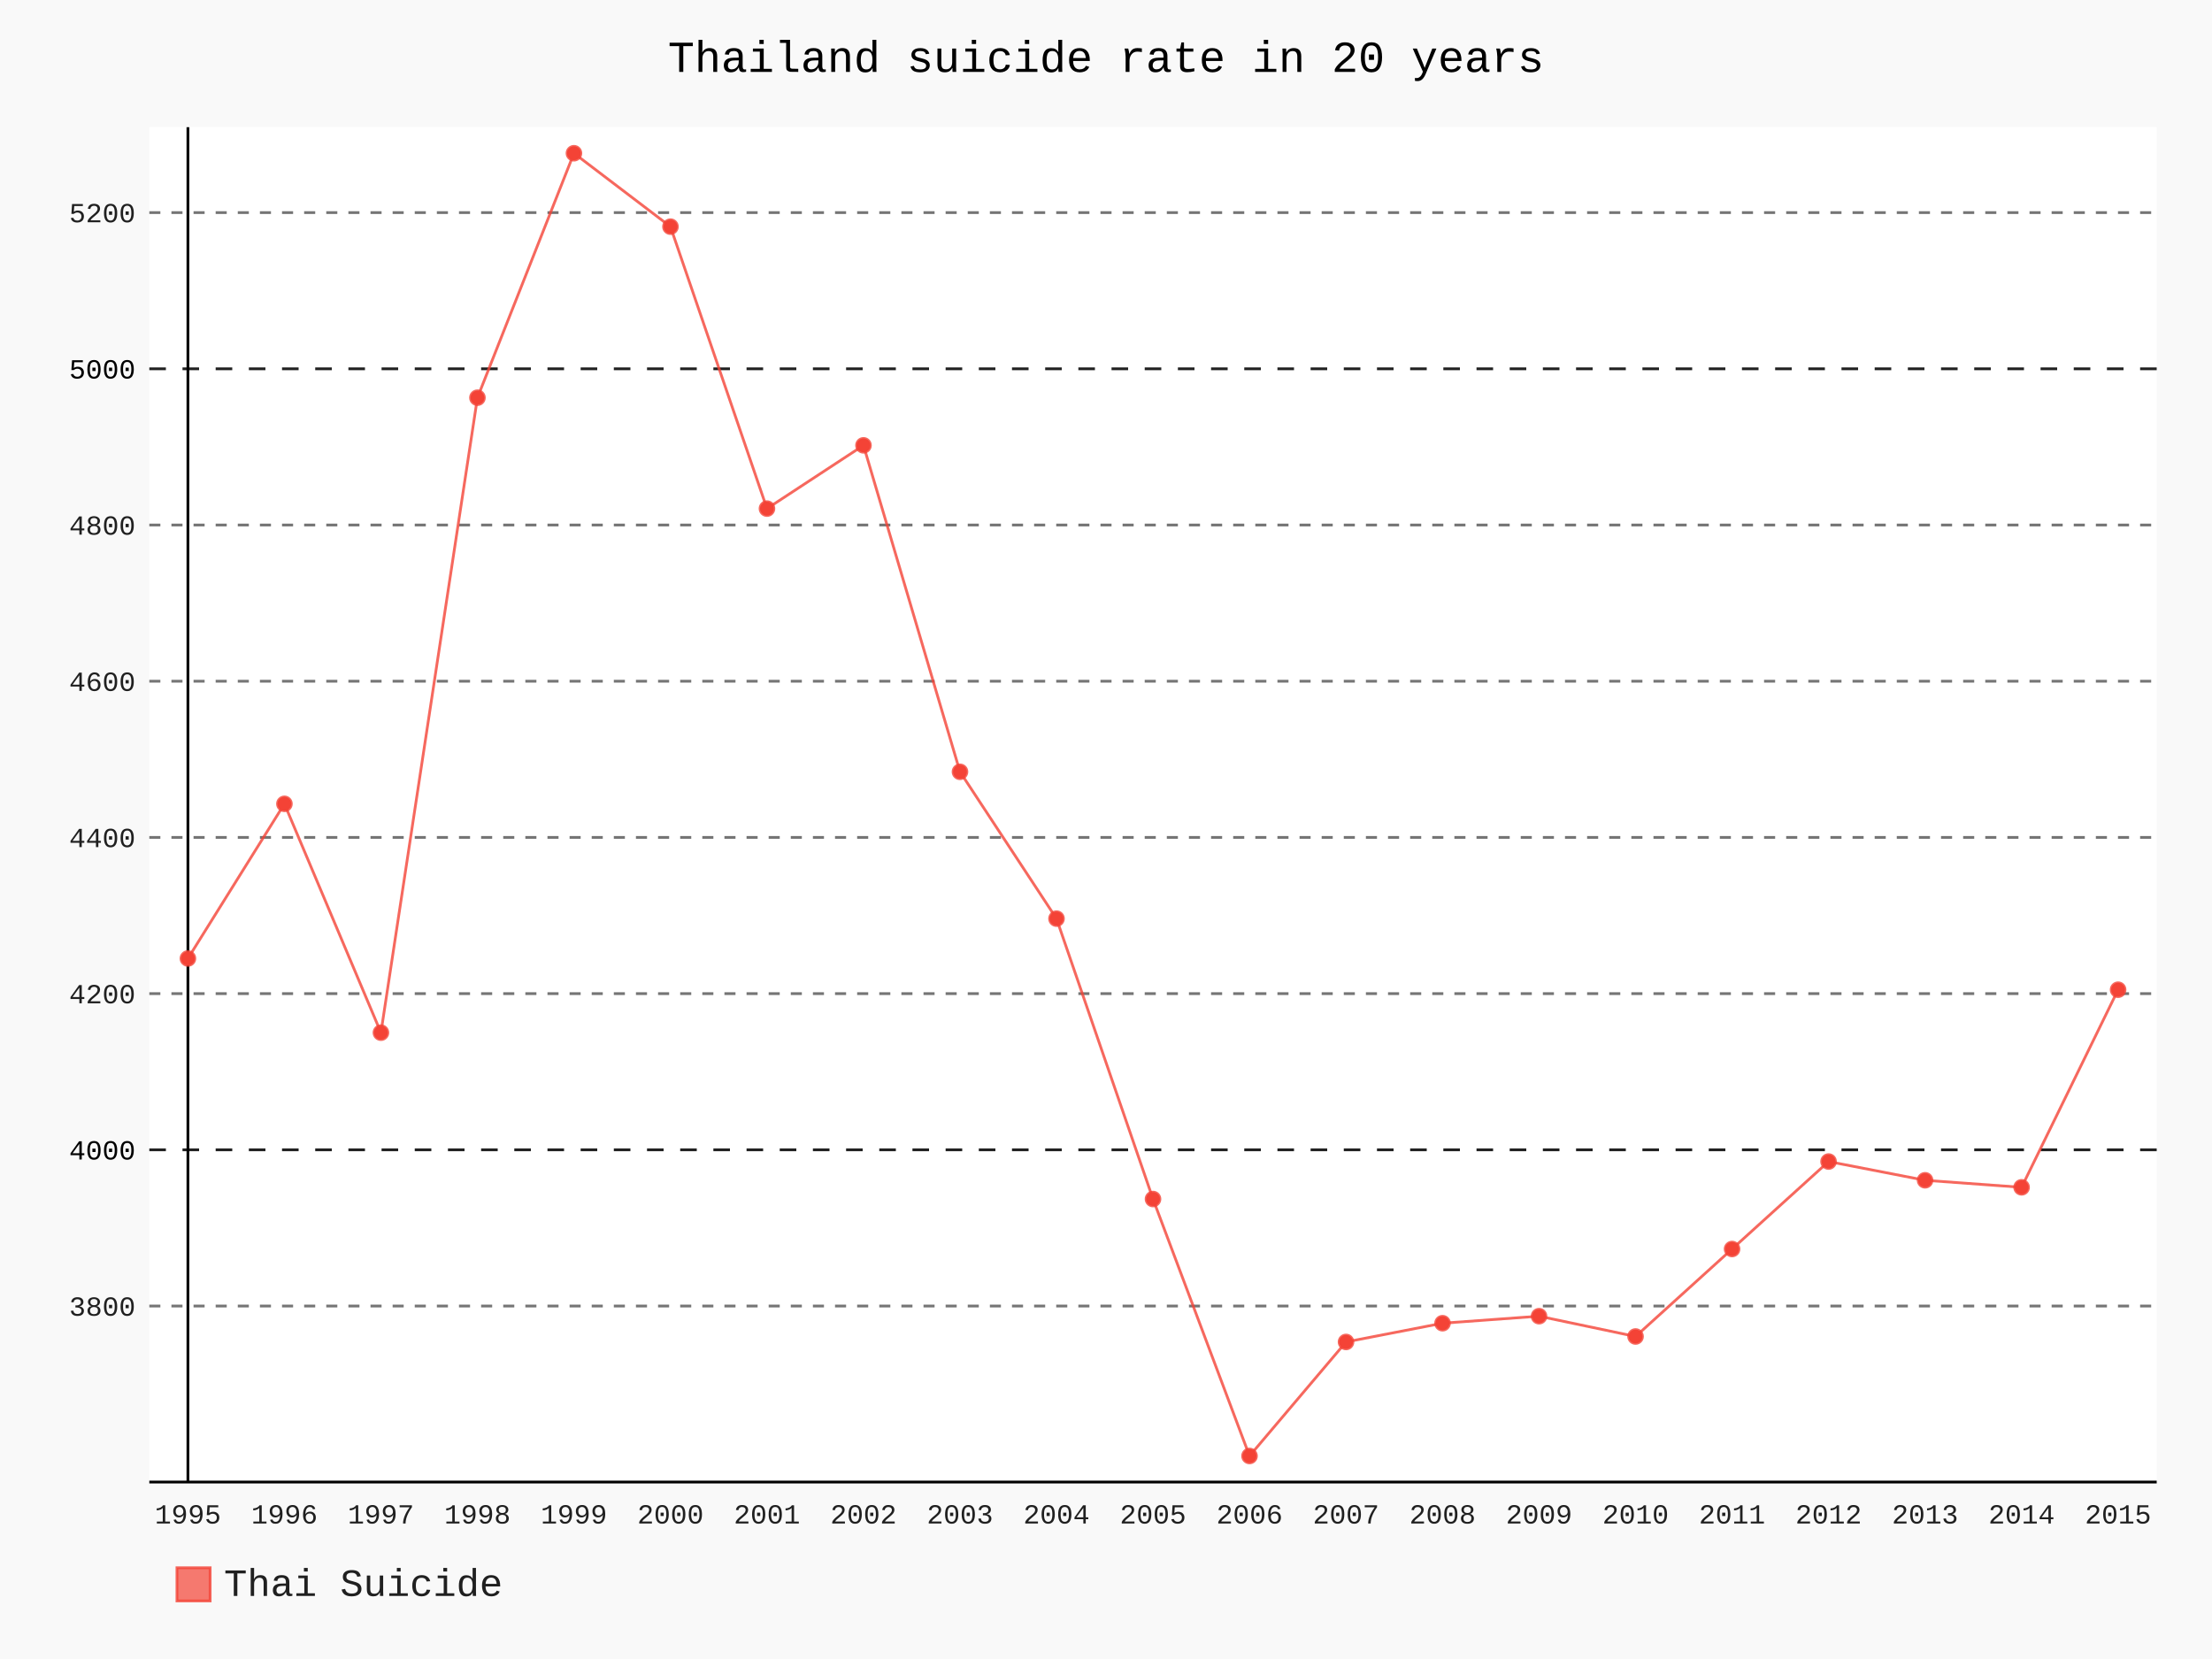
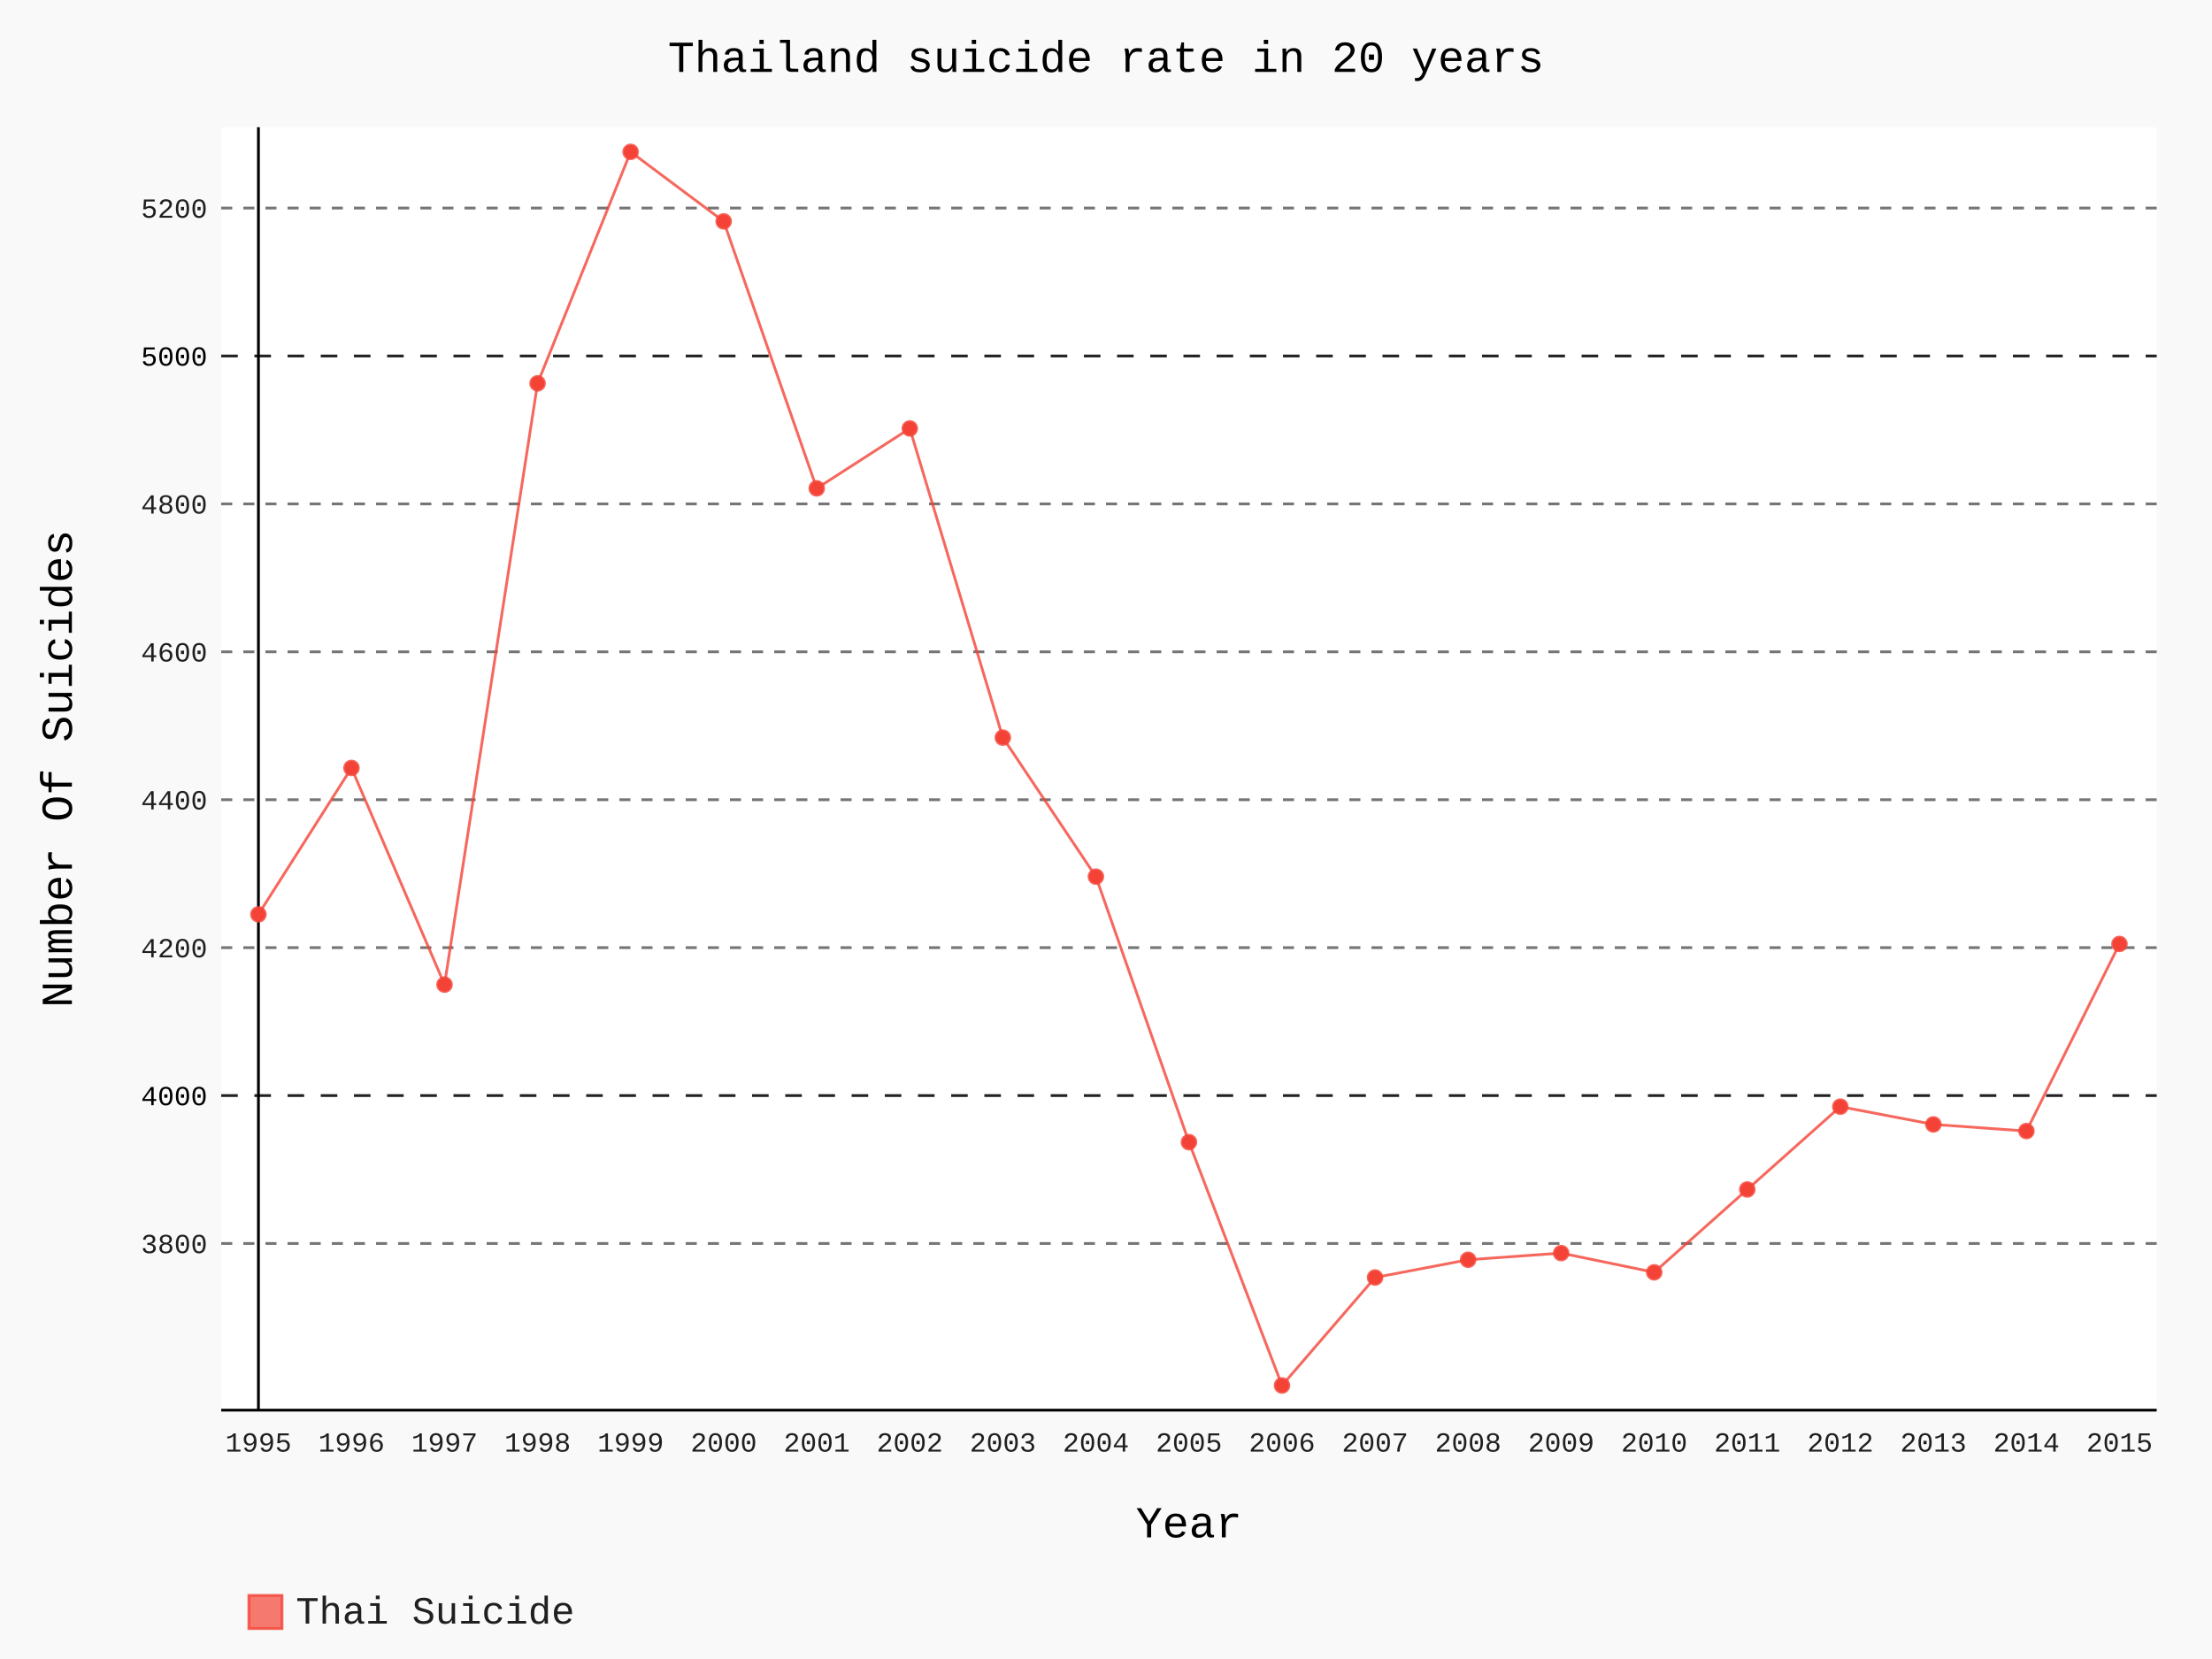
- <svg xmlns="http://www.w3.org/2000/svg" class="pygal-chart" id="chart-c1c5f157-aa83-4196-b008-540cfafe7aa6" viewBox="0 0 800 600">
+ <svg xmlns="http://www.w3.org/2000/svg" class="pygal-chart" id="chart-1e3f628b-8ee0-4c11-88ac-3aca01ee69ba" viewBox="0 0 800 600">
  <defs>
-     <style type="text/css">#chart-c1c5f157-aa83-4196-b008-540cfafe7aa6{-webkit-user-select:none;-webkit-font-smoothing:antialiased;font-family:Consolas,"Liberation Mono",Menlo,Courier,monospace}#chart-c1c5f157-aa83-4196-b008-540cfafe7aa6 .title{font-family:Consolas,"Liberation Mono",Menlo,Courier,monospace;font-size:16px}#chart-c1c5f157-aa83-4196-b008-540cfafe7aa6 .legends .legend text{font-family:Consolas,"Liberation Mono",Menlo,Courier,monospace;font-size:14px}#chart-c1c5f157-aa83-4196-b008-540cfafe7aa6 .axis text{font-family:Consolas,"Liberation Mono",Menlo,Courier,monospace;font-size:10px}#chart-c1c5f157-aa83-4196-b008-540cfafe7aa6 .axis text.major{font-family:Consolas,"Liberation Mono",Menlo,Courier,monospace;font-size:10px}#chart-c1c5f157-aa83-4196-b008-540cfafe7aa6 .text-overlay text.value{font-family:Consolas,"Liberation Mono",Menlo,Courier,monospace;font-size:16px}#chart-c1c5f157-aa83-4196-b008-540cfafe7aa6 .text-overlay text.label{font-family:Consolas,"Liberation Mono",Menlo,Courier,monospace;font-size:10px}#chart-c1c5f157-aa83-4196-b008-540cfafe7aa6 .tooltip{font-family:Consolas,"Liberation Mono",Menlo,Courier,monospace;font-size:14px}#chart-c1c5f157-aa83-4196-b008-540cfafe7aa6 text.no_data{font-family:Consolas,"Liberation Mono",Menlo,Courier,monospace;font-size:64px}
- #chart-c1c5f157-aa83-4196-b008-540cfafe7aa6{background-color:rgba(249,249,249,1)}#chart-c1c5f157-aa83-4196-b008-540cfafe7aa6 path,#chart-c1c5f157-aa83-4196-b008-540cfafe7aa6 line,#chart-c1c5f157-aa83-4196-b008-540cfafe7aa6 rect,#chart-c1c5f157-aa83-4196-b008-540cfafe7aa6 circle{-webkit-transition:150ms;-moz-transition:150ms;transition:150ms}#chart-c1c5f157-aa83-4196-b008-540cfafe7aa6 .graph &gt; .background{fill:rgba(249,249,249,1)}#chart-c1c5f157-aa83-4196-b008-540cfafe7aa6 .plot &gt; .background{fill:rgba(255,255,255,1)}#chart-c1c5f157-aa83-4196-b008-540cfafe7aa6 .graph{fill:rgba(0,0,0,.87)}#chart-c1c5f157-aa83-4196-b008-540cfafe7aa6 text.no_data{fill:rgba(0,0,0,1)}#chart-c1c5f157-aa83-4196-b008-540cfafe7aa6 .title{fill:rgba(0,0,0,1)}#chart-c1c5f157-aa83-4196-b008-540cfafe7aa6 .legends .legend text{fill:rgba(0,0,0,.87)}#chart-c1c5f157-aa83-4196-b008-540cfafe7aa6 .legends .legend:hover text{fill:rgba(0,0,0,1)}#chart-c1c5f157-aa83-4196-b008-540cfafe7aa6 .axis .line{stroke:rgba(0,0,0,1)}#chart-c1c5f157-aa83-4196-b008-540cfafe7aa6 .axis .guide.line{stroke:rgba(0,0,0,.54)}#chart-c1c5f157-aa83-4196-b008-540cfafe7aa6 .axis .major.line{stroke:rgba(0,0,0,.87)}#chart-c1c5f157-aa83-4196-b008-540cfafe7aa6 .axis text.major{fill:rgba(0,0,0,1)}#chart-c1c5f157-aa83-4196-b008-540cfafe7aa6 .axis.y .guides:hover .guide.line,#chart-c1c5f157-aa83-4196-b008-540cfafe7aa6 .line-graph .axis.x .guides:hover .guide.line,#chart-c1c5f157-aa83-4196-b008-540cfafe7aa6 .stackedline-graph .axis.x .guides:hover .guide.line,#chart-c1c5f157-aa83-4196-b008-540cfafe7aa6 .xy-graph .axis.x .guides:hover .guide.line{stroke:rgba(0,0,0,1)}#chart-c1c5f157-aa83-4196-b008-540cfafe7aa6 .axis .guides:hover text{fill:rgba(0,0,0,1)}#chart-c1c5f157-aa83-4196-b008-540cfafe7aa6 .reactive{fill-opacity:.7;stroke-opacity:.8}#chart-c1c5f157-aa83-4196-b008-540cfafe7aa6 .ci{stroke:rgba(0,0,0,.87)}#chart-c1c5f157-aa83-4196-b008-540cfafe7aa6 .reactive.active,#chart-c1c5f157-aa83-4196-b008-540cfafe7aa6 .active .reactive{fill-opacity:.8;stroke-opacity:.9;stroke-width:4}#chart-c1c5f157-aa83-4196-b008-540cfafe7aa6 .ci .reactive.active{stroke-width:1.5}#chart-c1c5f157-aa83-4196-b008-540cfafe7aa6 .series text{fill:rgba(0,0,0,1)}#chart-c1c5f157-aa83-4196-b008-540cfafe7aa6 .tooltip rect{fill:rgba(255,255,255,1);stroke:rgba(0,0,0,1);-webkit-transition:opacity 150ms;-moz-transition:opacity 150ms;transition:opacity 150ms}#chart-c1c5f157-aa83-4196-b008-540cfafe7aa6 .tooltip .label{fill:rgba(0,0,0,.87)}#chart-c1c5f157-aa83-4196-b008-540cfafe7aa6 .tooltip .label{fill:rgba(0,0,0,.87)}#chart-c1c5f157-aa83-4196-b008-540cfafe7aa6 .tooltip .legend{font-size:.8em;fill:rgba(0,0,0,.54)}#chart-c1c5f157-aa83-4196-b008-540cfafe7aa6 .tooltip .x_label{font-size:.6em;fill:rgba(0,0,0,1)}#chart-c1c5f157-aa83-4196-b008-540cfafe7aa6 .tooltip .xlink{font-size:.5em;text-decoration:underline}#chart-c1c5f157-aa83-4196-b008-540cfafe7aa6 .tooltip .value{font-size:1.5em}#chart-c1c5f157-aa83-4196-b008-540cfafe7aa6 .bound{font-size:.5em}#chart-c1c5f157-aa83-4196-b008-540cfafe7aa6 .max-value{font-size:.75em;fill:rgba(0,0,0,.54)}#chart-c1c5f157-aa83-4196-b008-540cfafe7aa6 .map-element{fill:rgba(255,255,255,1);stroke:rgba(0,0,0,.54) !important}#chart-c1c5f157-aa83-4196-b008-540cfafe7aa6 .map-element .reactive{fill-opacity:inherit;stroke-opacity:inherit}#chart-c1c5f157-aa83-4196-b008-540cfafe7aa6 .color-0,#chart-c1c5f157-aa83-4196-b008-540cfafe7aa6 .color-0 a:visited{stroke:#F44336;fill:#F44336}#chart-c1c5f157-aa83-4196-b008-540cfafe7aa6 .text-overlay .color-0 text{fill:black}
- #chart-c1c5f157-aa83-4196-b008-540cfafe7aa6 text.no_data{text-anchor:middle}#chart-c1c5f157-aa83-4196-b008-540cfafe7aa6 .guide.line{fill:none}#chart-c1c5f157-aa83-4196-b008-540cfafe7aa6 .centered{text-anchor:middle}#chart-c1c5f157-aa83-4196-b008-540cfafe7aa6 .title{text-anchor:middle}#chart-c1c5f157-aa83-4196-b008-540cfafe7aa6 .legends .legend text{fill-opacity:1}#chart-c1c5f157-aa83-4196-b008-540cfafe7aa6 .axis.x text{text-anchor:middle}#chart-c1c5f157-aa83-4196-b008-540cfafe7aa6 .axis.x:not(.web) text[transform]{text-anchor:start}#chart-c1c5f157-aa83-4196-b008-540cfafe7aa6 .axis.x:not(.web) text[transform].backwards{text-anchor:end}#chart-c1c5f157-aa83-4196-b008-540cfafe7aa6 .axis.y text{text-anchor:end}#chart-c1c5f157-aa83-4196-b008-540cfafe7aa6 .axis.y text[transform].backwards{text-anchor:start}#chart-c1c5f157-aa83-4196-b008-540cfafe7aa6 .axis.y2 text{text-anchor:start}#chart-c1c5f157-aa83-4196-b008-540cfafe7aa6 .axis.y2 text[transform].backwards{text-anchor:end}#chart-c1c5f157-aa83-4196-b008-540cfafe7aa6 .axis .guide.line{stroke-dasharray:4,4}#chart-c1c5f157-aa83-4196-b008-540cfafe7aa6 .axis .major.guide.line{stroke-dasharray:6,6}#chart-c1c5f157-aa83-4196-b008-540cfafe7aa6 .horizontal .axis.y .guide.line,#chart-c1c5f157-aa83-4196-b008-540cfafe7aa6 .horizontal .axis.y2 .guide.line,#chart-c1c5f157-aa83-4196-b008-540cfafe7aa6 .vertical .axis.x .guide.line{opacity:0}#chart-c1c5f157-aa83-4196-b008-540cfafe7aa6 .horizontal .axis.always_show .guide.line,#chart-c1c5f157-aa83-4196-b008-540cfafe7aa6 .vertical .axis.always_show .guide.line{opacity:1 !important}#chart-c1c5f157-aa83-4196-b008-540cfafe7aa6 .axis.y .guides:hover .guide.line,#chart-c1c5f157-aa83-4196-b008-540cfafe7aa6 .axis.y2 .guides:hover .guide.line,#chart-c1c5f157-aa83-4196-b008-540cfafe7aa6 .axis.x .guides:hover .guide.line{opacity:1}#chart-c1c5f157-aa83-4196-b008-540cfafe7aa6 .axis .guides:hover text{opacity:1}#chart-c1c5f157-aa83-4196-b008-540cfafe7aa6 .nofill{fill:none}#chart-c1c5f157-aa83-4196-b008-540cfafe7aa6 .subtle-fill{fill-opacity:.2}#chart-c1c5f157-aa83-4196-b008-540cfafe7aa6 .dot{stroke-width:1px;fill-opacity:1}#chart-c1c5f157-aa83-4196-b008-540cfafe7aa6 .dot.active{stroke-width:5px}#chart-c1c5f157-aa83-4196-b008-540cfafe7aa6 .dot.negative{fill:transparent}#chart-c1c5f157-aa83-4196-b008-540cfafe7aa6 text,#chart-c1c5f157-aa83-4196-b008-540cfafe7aa6 tspan{stroke:none !important}#chart-c1c5f157-aa83-4196-b008-540cfafe7aa6 .series text.active{opacity:1}#chart-c1c5f157-aa83-4196-b008-540cfafe7aa6 .tooltip rect{fill-opacity:.95;stroke-width:.5}#chart-c1c5f157-aa83-4196-b008-540cfafe7aa6 .tooltip text{fill-opacity:1}#chart-c1c5f157-aa83-4196-b008-540cfafe7aa6 .showable{visibility:hidden}#chart-c1c5f157-aa83-4196-b008-540cfafe7aa6 .showable.shown{visibility:visible}#chart-c1c5f157-aa83-4196-b008-540cfafe7aa6 .gauge-background{fill:rgba(229,229,229,1);stroke:none}#chart-c1c5f157-aa83-4196-b008-540cfafe7aa6 .bg-lines{stroke:rgba(249,249,249,1);stroke-width:2px}</style>
+     <style type="text/css">#chart-1e3f628b-8ee0-4c11-88ac-3aca01ee69ba{-webkit-user-select:none;-webkit-font-smoothing:antialiased;font-family:Consolas,"Liberation Mono",Menlo,Courier,monospace}#chart-1e3f628b-8ee0-4c11-88ac-3aca01ee69ba .title{font-family:Consolas,"Liberation Mono",Menlo,Courier,monospace;font-size:16px}#chart-1e3f628b-8ee0-4c11-88ac-3aca01ee69ba .legends .legend text{font-family:Consolas,"Liberation Mono",Menlo,Courier,monospace;font-size:14px}#chart-1e3f628b-8ee0-4c11-88ac-3aca01ee69ba .axis text{font-family:Consolas,"Liberation Mono",Menlo,Courier,monospace;font-size:10px}#chart-1e3f628b-8ee0-4c11-88ac-3aca01ee69ba .axis text.major{font-family:Consolas,"Liberation Mono",Menlo,Courier,monospace;font-size:10px}#chart-1e3f628b-8ee0-4c11-88ac-3aca01ee69ba .text-overlay text.value{font-family:Consolas,"Liberation Mono",Menlo,Courier,monospace;font-size:16px}#chart-1e3f628b-8ee0-4c11-88ac-3aca01ee69ba .text-overlay text.label{font-family:Consolas,"Liberation Mono",Menlo,Courier,monospace;font-size:10px}#chart-1e3f628b-8ee0-4c11-88ac-3aca01ee69ba .tooltip{font-family:Consolas,"Liberation Mono",Menlo,Courier,monospace;font-size:14px}#chart-1e3f628b-8ee0-4c11-88ac-3aca01ee69ba text.no_data{font-family:Consolas,"Liberation Mono",Menlo,Courier,monospace;font-size:64px}
+ #chart-1e3f628b-8ee0-4c11-88ac-3aca01ee69ba{background-color:rgba(249,249,249,1)}#chart-1e3f628b-8ee0-4c11-88ac-3aca01ee69ba path,#chart-1e3f628b-8ee0-4c11-88ac-3aca01ee69ba line,#chart-1e3f628b-8ee0-4c11-88ac-3aca01ee69ba rect,#chart-1e3f628b-8ee0-4c11-88ac-3aca01ee69ba circle{-webkit-transition:150ms;-moz-transition:150ms;transition:150ms}#chart-1e3f628b-8ee0-4c11-88ac-3aca01ee69ba .graph &gt; .background{fill:rgba(249,249,249,1)}#chart-1e3f628b-8ee0-4c11-88ac-3aca01ee69ba .plot &gt; .background{fill:rgba(255,255,255,1)}#chart-1e3f628b-8ee0-4c11-88ac-3aca01ee69ba .graph{fill:rgba(0,0,0,.87)}#chart-1e3f628b-8ee0-4c11-88ac-3aca01ee69ba text.no_data{fill:rgba(0,0,0,1)}#chart-1e3f628b-8ee0-4c11-88ac-3aca01ee69ba .title{fill:rgba(0,0,0,1)}#chart-1e3f628b-8ee0-4c11-88ac-3aca01ee69ba .legends .legend text{fill:rgba(0,0,0,.87)}#chart-1e3f628b-8ee0-4c11-88ac-3aca01ee69ba .legends .legend:hover text{fill:rgba(0,0,0,1)}#chart-1e3f628b-8ee0-4c11-88ac-3aca01ee69ba .axis .line{stroke:rgba(0,0,0,1)}#chart-1e3f628b-8ee0-4c11-88ac-3aca01ee69ba .axis .guide.line{stroke:rgba(0,0,0,.54)}#chart-1e3f628b-8ee0-4c11-88ac-3aca01ee69ba .axis .major.line{stroke:rgba(0,0,0,.87)}#chart-1e3f628b-8ee0-4c11-88ac-3aca01ee69ba .axis text.major{fill:rgba(0,0,0,1)}#chart-1e3f628b-8ee0-4c11-88ac-3aca01ee69ba .axis.y .guides:hover .guide.line,#chart-1e3f628b-8ee0-4c11-88ac-3aca01ee69ba .line-graph .axis.x .guides:hover .guide.line,#chart-1e3f628b-8ee0-4c11-88ac-3aca01ee69ba .stackedline-graph .axis.x .guides:hover .guide.line,#chart-1e3f628b-8ee0-4c11-88ac-3aca01ee69ba .xy-graph .axis.x .guides:hover .guide.line{stroke:rgba(0,0,0,1)}#chart-1e3f628b-8ee0-4c11-88ac-3aca01ee69ba .axis .guides:hover text{fill:rgba(0,0,0,1)}#chart-1e3f628b-8ee0-4c11-88ac-3aca01ee69ba .reactive{fill-opacity:.7;stroke-opacity:.8}#chart-1e3f628b-8ee0-4c11-88ac-3aca01ee69ba .ci{stroke:rgba(0,0,0,.87)}#chart-1e3f628b-8ee0-4c11-88ac-3aca01ee69ba .reactive.active,#chart-1e3f628b-8ee0-4c11-88ac-3aca01ee69ba .active .reactive{fill-opacity:.8;stroke-opacity:.9;stroke-width:4}#chart-1e3f628b-8ee0-4c11-88ac-3aca01ee69ba .ci .reactive.active{stroke-width:1.5}#chart-1e3f628b-8ee0-4c11-88ac-3aca01ee69ba .series text{fill:rgba(0,0,0,1)}#chart-1e3f628b-8ee0-4c11-88ac-3aca01ee69ba .tooltip rect{fill:rgba(255,255,255,1);stroke:rgba(0,0,0,1);-webkit-transition:opacity 150ms;-moz-transition:opacity 150ms;transition:opacity 150ms}#chart-1e3f628b-8ee0-4c11-88ac-3aca01ee69ba .tooltip .label{fill:rgba(0,0,0,.87)}#chart-1e3f628b-8ee0-4c11-88ac-3aca01ee69ba .tooltip .label{fill:rgba(0,0,0,.87)}#chart-1e3f628b-8ee0-4c11-88ac-3aca01ee69ba .tooltip .legend{font-size:.8em;fill:rgba(0,0,0,.54)}#chart-1e3f628b-8ee0-4c11-88ac-3aca01ee69ba .tooltip .x_label{font-size:.6em;fill:rgba(0,0,0,1)}#chart-1e3f628b-8ee0-4c11-88ac-3aca01ee69ba .tooltip .xlink{font-size:.5em;text-decoration:underline}#chart-1e3f628b-8ee0-4c11-88ac-3aca01ee69ba .tooltip .value{font-size:1.5em}#chart-1e3f628b-8ee0-4c11-88ac-3aca01ee69ba .bound{font-size:.5em}#chart-1e3f628b-8ee0-4c11-88ac-3aca01ee69ba .max-value{font-size:.75em;fill:rgba(0,0,0,.54)}#chart-1e3f628b-8ee0-4c11-88ac-3aca01ee69ba .map-element{fill:rgba(255,255,255,1);stroke:rgba(0,0,0,.54) !important}#chart-1e3f628b-8ee0-4c11-88ac-3aca01ee69ba .map-element .reactive{fill-opacity:inherit;stroke-opacity:inherit}#chart-1e3f628b-8ee0-4c11-88ac-3aca01ee69ba .color-0,#chart-1e3f628b-8ee0-4c11-88ac-3aca01ee69ba .color-0 a:visited{stroke:#F44336;fill:#F44336}#chart-1e3f628b-8ee0-4c11-88ac-3aca01ee69ba .text-overlay .color-0 text{fill:black}
+ #chart-1e3f628b-8ee0-4c11-88ac-3aca01ee69ba text.no_data{text-anchor:middle}#chart-1e3f628b-8ee0-4c11-88ac-3aca01ee69ba .guide.line{fill:none}#chart-1e3f628b-8ee0-4c11-88ac-3aca01ee69ba .centered{text-anchor:middle}#chart-1e3f628b-8ee0-4c11-88ac-3aca01ee69ba .title{text-anchor:middle}#chart-1e3f628b-8ee0-4c11-88ac-3aca01ee69ba .legends .legend text{fill-opacity:1}#chart-1e3f628b-8ee0-4c11-88ac-3aca01ee69ba .axis.x text{text-anchor:middle}#chart-1e3f628b-8ee0-4c11-88ac-3aca01ee69ba .axis.x:not(.web) text[transform]{text-anchor:start}#chart-1e3f628b-8ee0-4c11-88ac-3aca01ee69ba .axis.x:not(.web) text[transform].backwards{text-anchor:end}#chart-1e3f628b-8ee0-4c11-88ac-3aca01ee69ba .axis.y text{text-anchor:end}#chart-1e3f628b-8ee0-4c11-88ac-3aca01ee69ba .axis.y text[transform].backwards{text-anchor:start}#chart-1e3f628b-8ee0-4c11-88ac-3aca01ee69ba .axis.y2 text{text-anchor:start}#chart-1e3f628b-8ee0-4c11-88ac-3aca01ee69ba .axis.y2 text[transform].backwards{text-anchor:end}#chart-1e3f628b-8ee0-4c11-88ac-3aca01ee69ba .axis .guide.line{stroke-dasharray:4,4}#chart-1e3f628b-8ee0-4c11-88ac-3aca01ee69ba .axis .major.guide.line{stroke-dasharray:6,6}#chart-1e3f628b-8ee0-4c11-88ac-3aca01ee69ba .horizontal .axis.y .guide.line,#chart-1e3f628b-8ee0-4c11-88ac-3aca01ee69ba .horizontal .axis.y2 .guide.line,#chart-1e3f628b-8ee0-4c11-88ac-3aca01ee69ba .vertical .axis.x .guide.line{opacity:0}#chart-1e3f628b-8ee0-4c11-88ac-3aca01ee69ba .horizontal .axis.always_show .guide.line,#chart-1e3f628b-8ee0-4c11-88ac-3aca01ee69ba .vertical .axis.always_show .guide.line{opacity:1 !important}#chart-1e3f628b-8ee0-4c11-88ac-3aca01ee69ba .axis.y .guides:hover .guide.line,#chart-1e3f628b-8ee0-4c11-88ac-3aca01ee69ba .axis.y2 .guides:hover .guide.line,#chart-1e3f628b-8ee0-4c11-88ac-3aca01ee69ba .axis.x .guides:hover .guide.line{opacity:1}#chart-1e3f628b-8ee0-4c11-88ac-3aca01ee69ba .axis .guides:hover text{opacity:1}#chart-1e3f628b-8ee0-4c11-88ac-3aca01ee69ba .nofill{fill:none}#chart-1e3f628b-8ee0-4c11-88ac-3aca01ee69ba .subtle-fill{fill-opacity:.2}#chart-1e3f628b-8ee0-4c11-88ac-3aca01ee69ba .dot{stroke-width:1px;fill-opacity:1}#chart-1e3f628b-8ee0-4c11-88ac-3aca01ee69ba .dot.active{stroke-width:5px}#chart-1e3f628b-8ee0-4c11-88ac-3aca01ee69ba .dot.negative{fill:transparent}#chart-1e3f628b-8ee0-4c11-88ac-3aca01ee69ba text,#chart-1e3f628b-8ee0-4c11-88ac-3aca01ee69ba tspan{stroke:none !important}#chart-1e3f628b-8ee0-4c11-88ac-3aca01ee69ba .series text.active{opacity:1}#chart-1e3f628b-8ee0-4c11-88ac-3aca01ee69ba .tooltip rect{fill-opacity:.95;stroke-width:.5}#chart-1e3f628b-8ee0-4c11-88ac-3aca01ee69ba .tooltip text{fill-opacity:1}#chart-1e3f628b-8ee0-4c11-88ac-3aca01ee69ba .showable{visibility:hidden}#chart-1e3f628b-8ee0-4c11-88ac-3aca01ee69ba .showable.shown{visibility:visible}#chart-1e3f628b-8ee0-4c11-88ac-3aca01ee69ba .gauge-background{fill:rgba(229,229,229,1);stroke:none}#chart-1e3f628b-8ee0-4c11-88ac-3aca01ee69ba .bg-lines{stroke:rgba(249,249,249,1);stroke-width:2px}</style>
  </defs>
  <g class="graph line-graph vertical">
    <rect class="background" height="600" width="800" x="0" y="0" />
-     <g class="plot" transform="translate(54, 46)">
-       <rect class="background" height="490.0" width="726.0" x="0" y="0" />
+     <g class="plot" transform="translate(80, 46)">
+       <rect class="background" height="464.0" width="700.0" x="0" y="0" />
      <g class="axis y always_show">
-         <path class="line" d="M0 490 h726" />
-         <g class="guides">
-           <path class="guide line" d="M0 426.343 h726" />
-           <text class="" x="-5" y="429.843">3800</text>
-         </g>
-         <g class="guides">
-           <path class="major guide line" d="M0 369.85 h726" />
-           <text class="major" x="-5" y="373.35">4000</text>
-         </g>
-         <g class="guides">
-           <path class="guide line" d="M0 313.357 h726" />
-           <text class="" x="-5" y="316.857">4200</text>
-         </g>
-         <g class="guides">
-           <path class="guide line" d="M0 256.864 h726" />
-           <text class="" x="-5" y="260.364">4400</text>
-         </g>
-         <g class="guides">
-           <path class="guide line" d="M0 200.37 h726" />
-           <text class="" x="-5" y="203.87">4600</text>
-         </g>
-         <g class="guides">
-           <path class="guide line" d="M0 143.877 h726" />
-           <text class="" x="-5" y="147.377">4800</text>
-         </g>
-         <g class="guides">
-           <path class="major guide line" d="M0 87.384 h726" />
-           <text class="major" x="-5" y="90.884">5000</text>
-         </g>
-         <g class="guides">
-           <path class="guide line" d="M0 30.891 h726" />
-           <text class="" x="-5" y="34.391">5200</text>
+         <path class="line" d="M0 464 h700" />
+         <g class="guides">
+           <path class="guide line" d="M0 403.721 h700" />
+           <text class="" x="-5" y="407.221">3800</text>
+         </g>
+         <g class="guides">
+           <path class="major guide line" d="M0 350.225 h700" />
+           <text class="major" x="-5" y="353.725">4000</text>
+         </g>
+         <g class="guides">
+           <path class="guide line" d="M0 296.73 h700" />
+           <text class="" x="-5" y="300.23">4200</text>
+         </g>
+         <g class="guides">
+           <path class="guide line" d="M0 243.234 h700" />
+           <text class="" x="-5" y="246.734">4400</text>
+         </g>
+         <g class="guides">
+           <path class="guide line" d="M0 189.738 h700" />
+           <text class="" x="-5" y="193.238">4600</text>
+         </g>
+         <g class="guides">
+           <path class="guide line" d="M0 136.243 h700" />
+           <text class="" x="-5" y="139.743">4800</text>
+         </g>
+         <g class="guides">
+           <path class="major guide line" d="M0 82.747 h700" />
+           <text class="major" x="-5" y="86.247">5000</text>
+         </g>
+         <g class="guides">
+           <path class="guide line" d="M0 29.251 h700" />
+           <text class="" x="-5" y="32.751">5200</text>
        </g>
      </g>
      <g class="axis x">
        <g class="guides">
-           <path class="line" d="M13.962 0 v490" />
-           <text class="" x="13.962" y="505.0">1995</text>
-         </g>
-         <g class="guides">
-           <path class="guide line" d="M48.865 0 v490" />
-           <text class="" x="48.865" y="505.0">1996</text>
-         </g>
-         <g class="guides">
-           <path class="guide line" d="M83.769 0 v490" />
-           <text class="" x="83.769" y="505.0">1997</text>
-         </g>
-         <g class="guides">
-           <path class="guide line" d="M118.673 0 v490" />
-           <text class="" x="118.673" y="505.0">1998</text>
-         </g>
-         <g class="guides">
-           <path class="guide line" d="M153.577 0 v490" />
-           <text class="" x="153.577" y="505.0">1999</text>
-         </g>
-         <g class="guides">
-           <path class="guide line" d="M188.481 0 v490" />
-           <text class="" x="188.481" y="505.0">2000</text>
-         </g>
-         <g class="guides">
-           <path class="guide line" d="M223.385 0 v490" />
-           <text class="" x="223.385" y="505.0">2001</text>
-         </g>
-         <g class="guides">
-           <path class="guide line" d="M258.288 0 v490" />
-           <text class="" x="258.288" y="505.0">2002</text>
-         </g>
-         <g class="guides">
-           <path class="guide line" d="M293.192 0 v490" />
-           <text class="" x="293.192" y="505.0">2003</text>
-         </g>
-         <g class="guides">
-           <path class="guide line" d="M328.096 0 v490" />
-           <text class="" x="328.096" y="505.0">2004</text>
-         </g>
-         <g class="guides">
-           <path class="guide line" d="M363 0 v490" />
-           <text class="" x="363.0" y="505.0">2005</text>
-         </g>
-         <g class="guides">
-           <path class="guide line" d="M397.904 0 v490" />
-           <text class="" x="397.904" y="505.0">2006</text>
-         </g>
-         <g class="guides">
-           <path class="guide line" d="M432.808 0 v490" />
-           <text class="" x="432.808" y="505.0">2007</text>
-         </g>
-         <g class="guides">
-           <path class="guide line" d="M467.712 0 v490" />
-           <text class="" x="467.712" y="505.0">2008</text>
-         </g>
-         <g class="guides">
-           <path class="guide line" d="M502.615 0 v490" />
-           <text class="" x="502.615" y="505.0">2009</text>
-         </g>
-         <g class="guides">
-           <path class="guide line" d="M537.519 0 v490" />
-           <text class="" x="537.519" y="505.0">2010</text>
-         </g>
-         <g class="guides">
-           <path class="guide line" d="M572.423 0 v490" />
-           <text class="" x="572.423" y="505.0">2011</text>
-         </g>
-         <g class="guides">
-           <path class="guide line" d="M607.327 0 v490" />
-           <text class="" x="607.327" y="505.0">2012</text>
-         </g>
-         <g class="guides">
-           <path class="guide line" d="M642.231 0 v490" />
-           <text class="" x="642.231" y="505.0">2013</text>
-         </g>
-         <g class="guides">
-           <path class="guide line" d="M677.135 0 v490" />
-           <text class="" x="677.135" y="505.0">2014</text>
-         </g>
-         <g class="guides">
-           <path class="guide line" d="M712.038 0 v490" />
-           <text class="" x="712.038" y="505.0">2015</text>
+           <path class="line" d="M13.462 0 v464" />
+           <text class="" x="13.462" y="479.0">1995</text>
+         </g>
+         <g class="guides">
+           <path class="guide line" d="M47.115 0 v464" />
+           <text class="" x="47.115" y="479.0">1996</text>
+         </g>
+         <g class="guides">
+           <path class="guide line" d="M80.769 0 v464" />
+           <text class="" x="80.769" y="479.0">1997</text>
+         </g>
+         <g class="guides">
+           <path class="guide line" d="M114.423 0 v464" />
+           <text class="" x="114.423" y="479.0">1998</text>
+         </g>
+         <g class="guides">
+           <path class="guide line" d="M148.077 0 v464" />
+           <text class="" x="148.077" y="479.0">1999</text>
+         </g>
+         <g class="guides">
+           <path class="guide line" d="M181.731 0 v464" />
+           <text class="" x="181.731" y="479.0">2000</text>
+         </g>
+         <g class="guides">
+           <path class="guide line" d="M215.385 0 v464" />
+           <text class="" x="215.385" y="479.0">2001</text>
+         </g>
+         <g class="guides">
+           <path class="guide line" d="M249.038 0 v464" />
+           <text class="" x="249.038" y="479.0">2002</text>
+         </g>
+         <g class="guides">
+           <path class="guide line" d="M282.692 0 v464" />
+           <text class="" x="282.692" y="479.0">2003</text>
+         </g>
+         <g class="guides">
+           <path class="guide line" d="M316.346 0 v464" />
+           <text class="" x="316.346" y="479.0">2004</text>
+         </g>
+         <g class="guides">
+           <path class="guide line" d="M350 0 v464" />
+           <text class="" x="350.0" y="479.0">2005</text>
+         </g>
+         <g class="guides">
+           <path class="guide line" d="M383.654 0 v464" />
+           <text class="" x="383.654" y="479.0">2006</text>
+         </g>
+         <g class="guides">
+           <path class="guide line" d="M417.308 0 v464" />
+           <text class="" x="417.308" y="479.0">2007</text>
+         </g>
+         <g class="guides">
+           <path class="guide line" d="M450.962 0 v464" />
+           <text class="" x="450.962" y="479.0">2008</text>
+         </g>
+         <g class="guides">
+           <path class="guide line" d="M484.615 0 v464" />
+           <text class="" x="484.615" y="479.0">2009</text>
+         </g>
+         <g class="guides">
+           <path class="guide line" d="M518.269 0 v464" />
+           <text class="" x="518.269" y="479.0">2010</text>
+         </g>
+         <g class="guides">
+           <path class="guide line" d="M551.923 0 v464" />
+           <text class="" x="551.923" y="479.0">2011</text>
+         </g>
+         <g class="guides">
+           <path class="guide line" d="M585.577 0 v464" />
+           <text class="" x="585.577" y="479.0">2012</text>
+         </g>
+         <g class="guides">
+           <path class="guide line" d="M619.231 0 v464" />
+           <text class="" x="619.231" y="479.0">2013</text>
+         </g>
+         <g class="guides">
+           <path class="guide line" d="M652.885 0 v464" />
+           <text class="" x="652.885" y="479.0">2014</text>
+         </g>
+         <g class="guides">
+           <path class="guide line" d="M686.538 0 v464" />
+           <text class="" x="686.538" y="479.0">2015</text>
        </g>
      </g>
      <g class="series serie-0 color-0">
-         <path class="line reactive nofill" d="M13.962 300.646 L48.865 244.718 83.769 327.48 118.673 97.835 153.577 9.423 188.481 35.975 223.385 137.945 258.288 115.065 293.192 233.136 328.096 286.24 363 387.645 397.904 480.577 432.808 439.337 467.712 432.558 502.615 430.015 537.519 437.36 572.423 405.723 607.327 374.087 642.231 380.866 677.135 383.409 712.038 311.945" />
+         <path class="line reactive nofill" d="M13.462 284.693 L47.115 231.733 80.769 310.104 114.423 92.644 148.077 8.923 181.731 34.066 215.385 130.626 249.038 108.96 282.692 220.766 316.346 271.052 350 367.077 383.654 455.077 417.308 416.025 450.962 409.606 484.615 407.198 518.269 414.153 551.923 384.195 585.577 354.238 619.231 360.657 652.885 363.064 686.538 295.392" />
      </g>
    </g>
    <g class="titles">
      <text class="title plot_title" x="400.0" y="26">Thailand suicide rate in 20 years</text>
-     </g>
-     <g class="plot overlay" transform="translate(54, 46)">
+       <text class="title" x="430.0" y="556.0">Year</text>
+       <text class="title" transform="rotate(-90 0 278)" x="0" y="304.0">Number Of Suicides</text>
+     </g>
+     <g class="plot overlay" transform="translate(80, 46)">
      <g class="series serie-0 color-0">
        <g class="dots">
-           <circle class="dot reactive tooltip-trigger" cx="13.962" cy="300.646" r="2.5" />
-         </g>
-         <g class="dots">
-           <circle class="dot reactive tooltip-trigger" cx="48.865" cy="244.718" r="2.5" />
-         </g>
-         <g class="dots">
-           <circle class="dot reactive tooltip-trigger" cx="83.769" cy="327.48" r="2.5" />
-         </g>
-         <g class="dots">
-           <circle class="dot reactive tooltip-trigger" cx="118.673" cy="97.835" r="2.5" />
-         </g>
-         <g class="dots">
-           <circle class="dot reactive tooltip-trigger" cx="153.577" cy="9.423" r="2.5" />
-         </g>
-         <g class="dots">
-           <circle class="dot reactive tooltip-trigger" cx="188.481" cy="35.975" r="2.5" />
-         </g>
-         <g class="dots">
-           <circle class="dot reactive tooltip-trigger" cx="223.385" cy="137.945" r="2.5" />
-         </g>
-         <g class="dots">
-           <circle class="dot reactive tooltip-trigger" cx="258.288" cy="115.065" r="2.5" />
-         </g>
-         <g class="dots">
-           <circle class="dot reactive tooltip-trigger" cx="293.192" cy="233.136" r="2.5" />
-         </g>
-         <g class="dots">
-           <circle class="dot reactive tooltip-trigger" cx="328.096" cy="286.24" r="2.5" />
-         </g>
-         <g class="dots">
-           <circle class="dot reactive tooltip-trigger" cx="363.0" cy="387.645" r="2.5" />
-         </g>
-         <g class="dots">
-           <circle class="dot reactive tooltip-trigger" cx="397.904" cy="480.577" r="2.5" />
-         </g>
-         <g class="dots">
-           <circle class="dot reactive tooltip-trigger" cx="432.808" cy="439.337" r="2.5" />
-         </g>
-         <g class="dots">
-           <circle class="dot reactive tooltip-trigger" cx="467.712" cy="432.558" r="2.5" />
-         </g>
-         <g class="dots">
-           <circle class="dot reactive tooltip-trigger" cx="502.615" cy="430.015" r="2.5" />
-         </g>
-         <g class="dots">
-           <circle class="dot reactive tooltip-trigger" cx="537.519" cy="437.36" r="2.5" />
-         </g>
-         <g class="dots">
-           <circle class="dot reactive tooltip-trigger" cx="572.423" cy="405.723" r="2.5" />
-         </g>
-         <g class="dots">
-           <circle class="dot reactive tooltip-trigger" cx="607.327" cy="374.087" r="2.5" />
-         </g>
-         <g class="dots">
-           <circle class="dot reactive tooltip-trigger" cx="642.231" cy="380.866" r="2.5" />
-         </g>
-         <g class="dots">
-           <circle class="dot reactive tooltip-trigger" cx="677.135" cy="383.409" r="2.5" />
-         </g>
-         <g class="dots">
-           <circle class="dot reactive tooltip-trigger" cx="712.038" cy="311.945" r="2.5" />
-         </g>
-       </g>
-     </g>
-     <g class="plot text-overlay" transform="translate(54, 46)">
+           <circle class="dot reactive tooltip-trigger" cx="13.462" cy="284.693" r="2.5" />
+         </g>
+         <g class="dots">
+           <circle class="dot reactive tooltip-trigger" cx="47.115" cy="231.733" r="2.5" />
+         </g>
+         <g class="dots">
+           <circle class="dot reactive tooltip-trigger" cx="80.769" cy="310.104" r="2.5" />
+         </g>
+         <g class="dots">
+           <circle class="dot reactive tooltip-trigger" cx="114.423" cy="92.644" r="2.5" />
+         </g>
+         <g class="dots">
+           <circle class="dot reactive tooltip-trigger" cx="148.077" cy="8.923" r="2.5" />
+         </g>
+         <g class="dots">
+           <circle class="dot reactive tooltip-trigger" cx="181.731" cy="34.066" r="2.5" />
+         </g>
+         <g class="dots">
+           <circle class="dot reactive tooltip-trigger" cx="215.385" cy="130.626" r="2.5" />
+         </g>
+         <g class="dots">
+           <circle class="dot reactive tooltip-trigger" cx="249.038" cy="108.96" r="2.5" />
+         </g>
+         <g class="dots">
+           <circle class="dot reactive tooltip-trigger" cx="282.692" cy="220.766" r="2.5" />
+         </g>
+         <g class="dots">
+           <circle class="dot reactive tooltip-trigger" cx="316.346" cy="271.052" r="2.5" />
+         </g>
+         <g class="dots">
+           <circle class="dot reactive tooltip-trigger" cx="350.0" cy="367.077" r="2.5" />
+         </g>
+         <g class="dots">
+           <circle class="dot reactive tooltip-trigger" cx="383.654" cy="455.077" r="2.5" />
+         </g>
+         <g class="dots">
+           <circle class="dot reactive tooltip-trigger" cx="417.308" cy="416.025" r="2.5" />
+         </g>
+         <g class="dots">
+           <circle class="dot reactive tooltip-trigger" cx="450.962" cy="409.606" r="2.5" />
+         </g>
+         <g class="dots">
+           <circle class="dot reactive tooltip-trigger" cx="484.615" cy="407.198" r="2.5" />
+         </g>
+         <g class="dots">
+           <circle class="dot reactive tooltip-trigger" cx="518.269" cy="414.153" r="2.5" />
+         </g>
+         <g class="dots">
+           <circle class="dot reactive tooltip-trigger" cx="551.923" cy="384.195" r="2.5" />
+         </g>
+         <g class="dots">
+           <circle class="dot reactive tooltip-trigger" cx="585.577" cy="354.238" r="2.5" />
+         </g>
+         <g class="dots">
+           <circle class="dot reactive tooltip-trigger" cx="619.231" cy="360.657" r="2.5" />
+         </g>
+         <g class="dots">
+           <circle class="dot reactive tooltip-trigger" cx="652.885" cy="363.064" r="2.5" />
+         </g>
+         <g class="dots">
+           <circle class="dot reactive tooltip-trigger" cx="686.538" cy="295.392" r="2.5" />
+         </g>
+       </g>
+     </g>
+     <g class="plot text-overlay" transform="translate(80, 46)">
      <g class="series serie-0 color-0" />
    </g>
-     <g class="plot tooltip-overlay" transform="translate(54, 46)">
+     <g class="plot tooltip-overlay" transform="translate(80, 46)">
      <g class="tooltip" style="opacity: 0" transform="translate(0 0)">
        <rect class="tooltip-box" height="0" rx="0" ry="0" width="0" />
        <g class="text" />
      </g>
    </g>
-     <g class="legends" transform="translate(64, 566)">
+     <g class="legends" transform="translate(90, 576)">
      <g class="legend reactive activate-serie" id="activate-serie-0">
        <rect class="color-0 reactive" height="12" width="12" x="0.0" y="1.0" />
        <text x="17.0" y="11.2">Thai Suicide</text>
      </g>
    </g>
  </g>
</svg>
